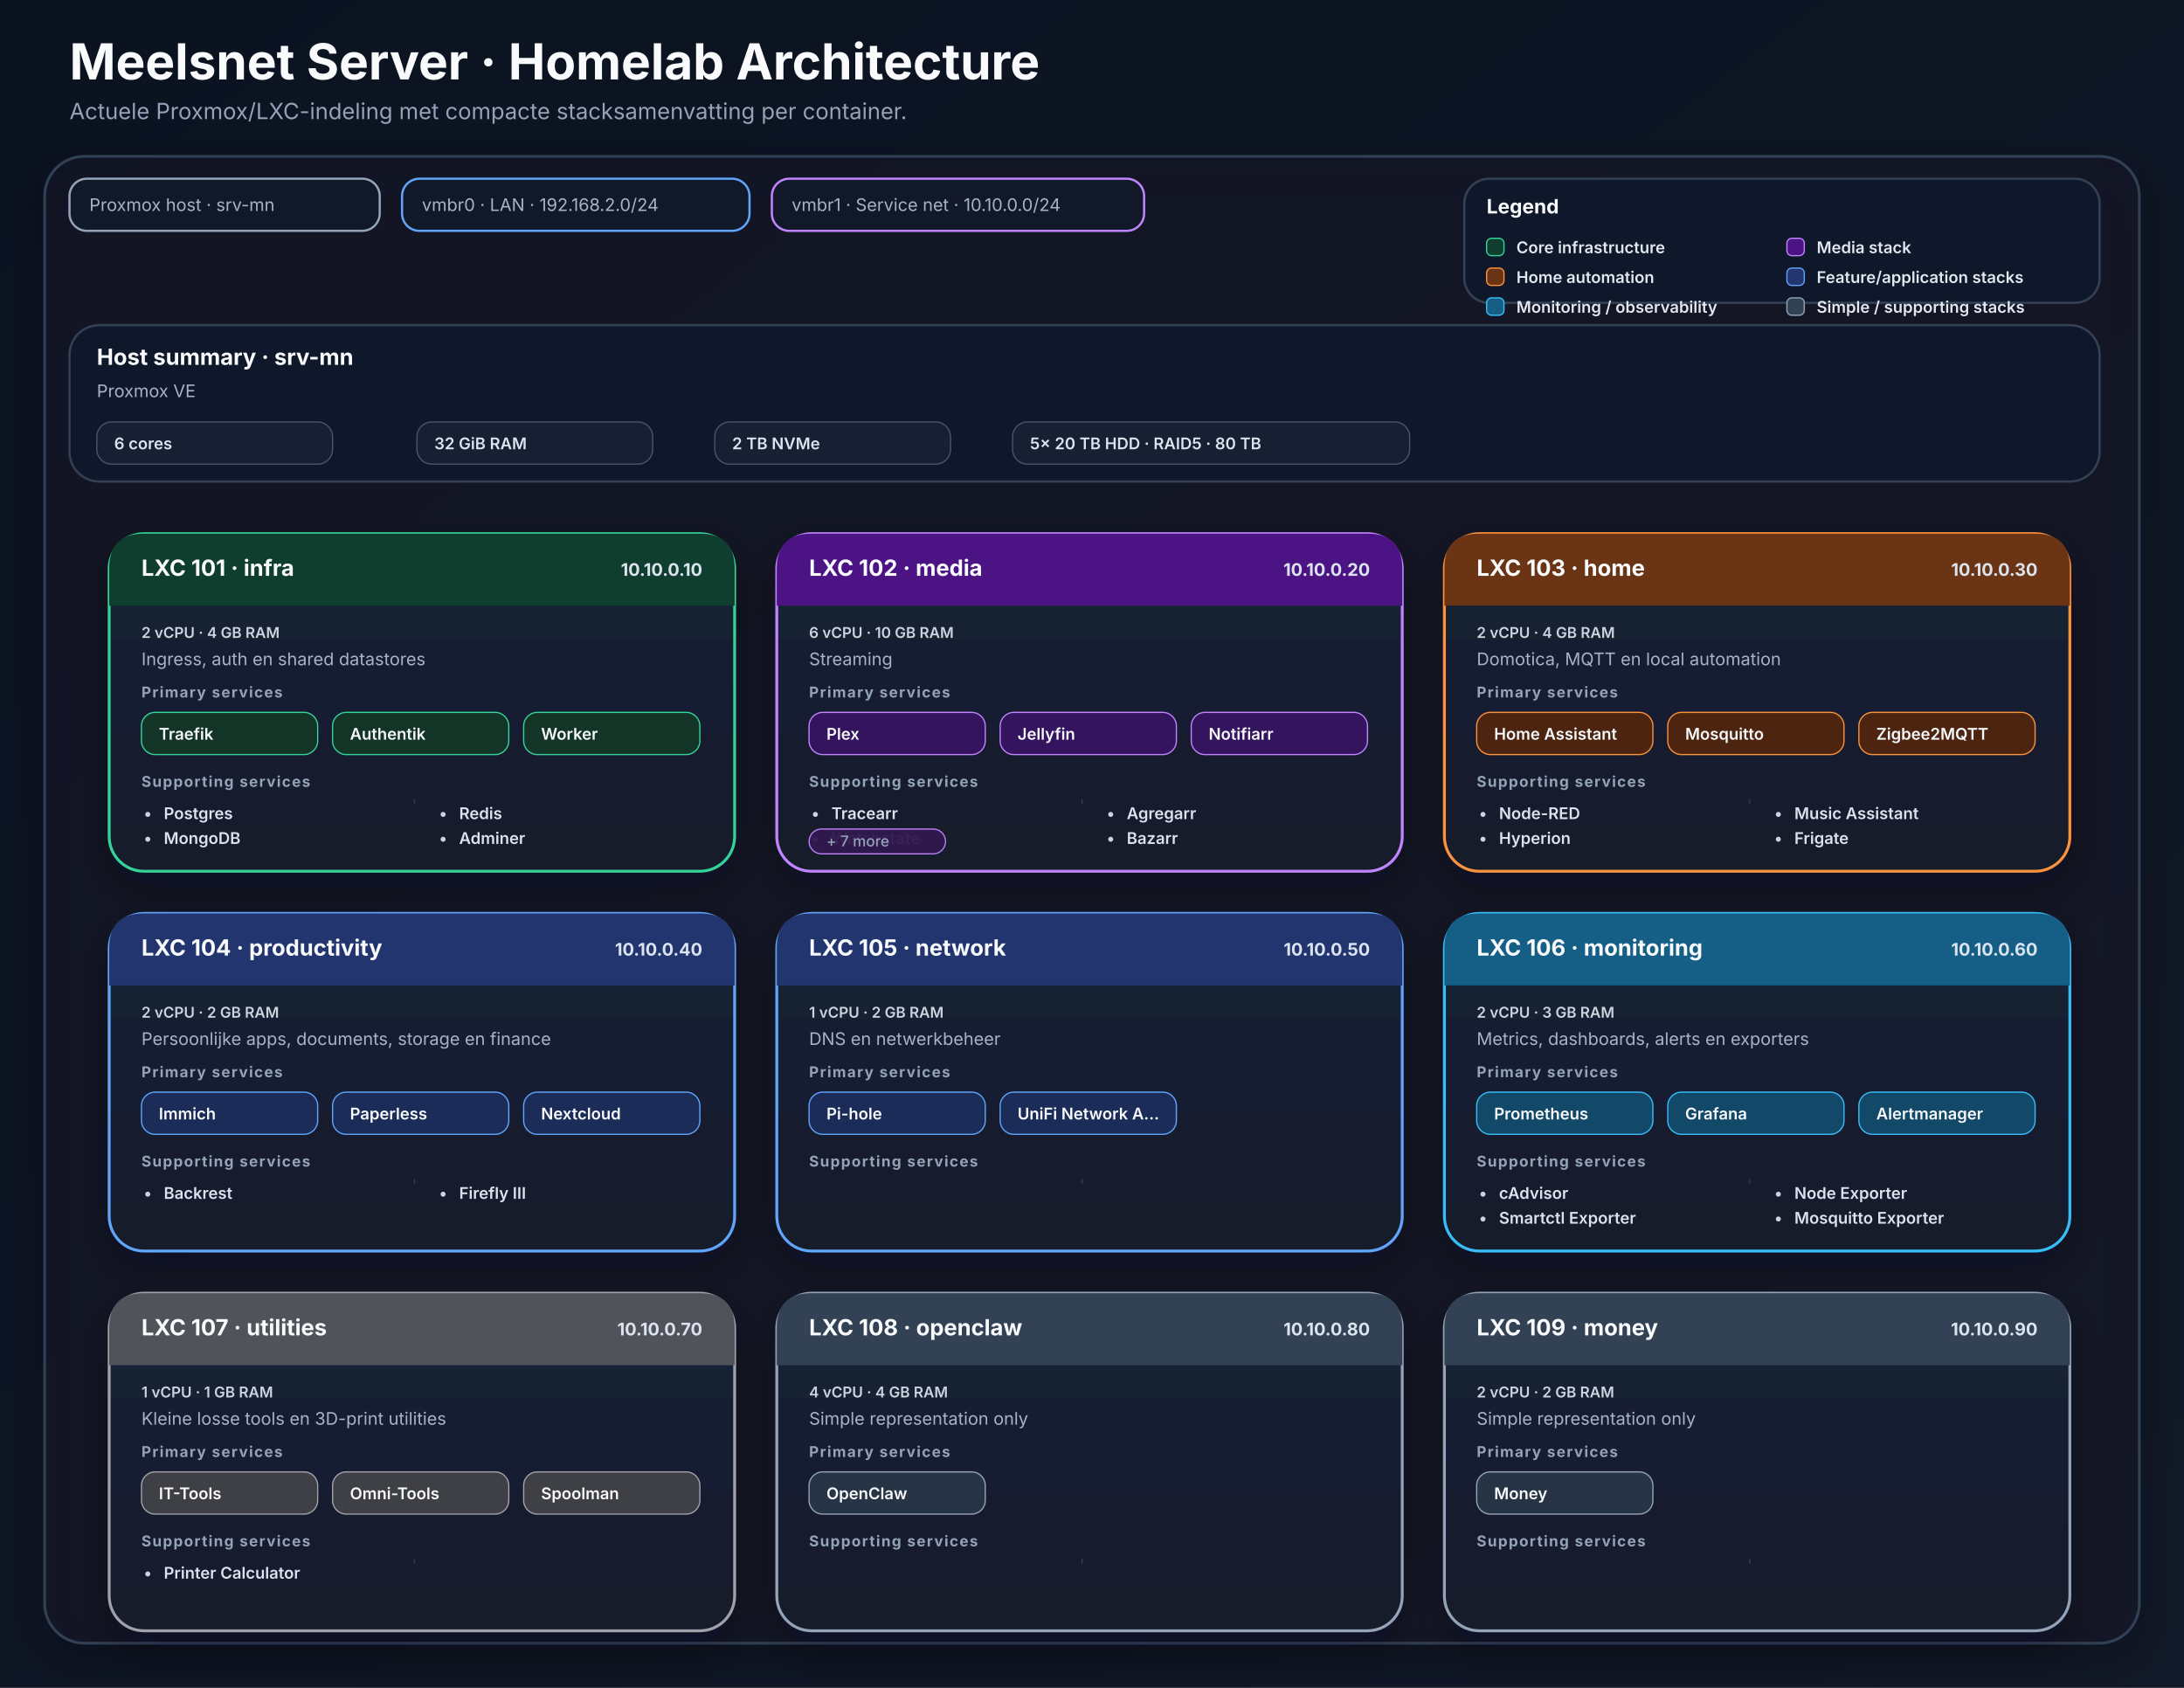
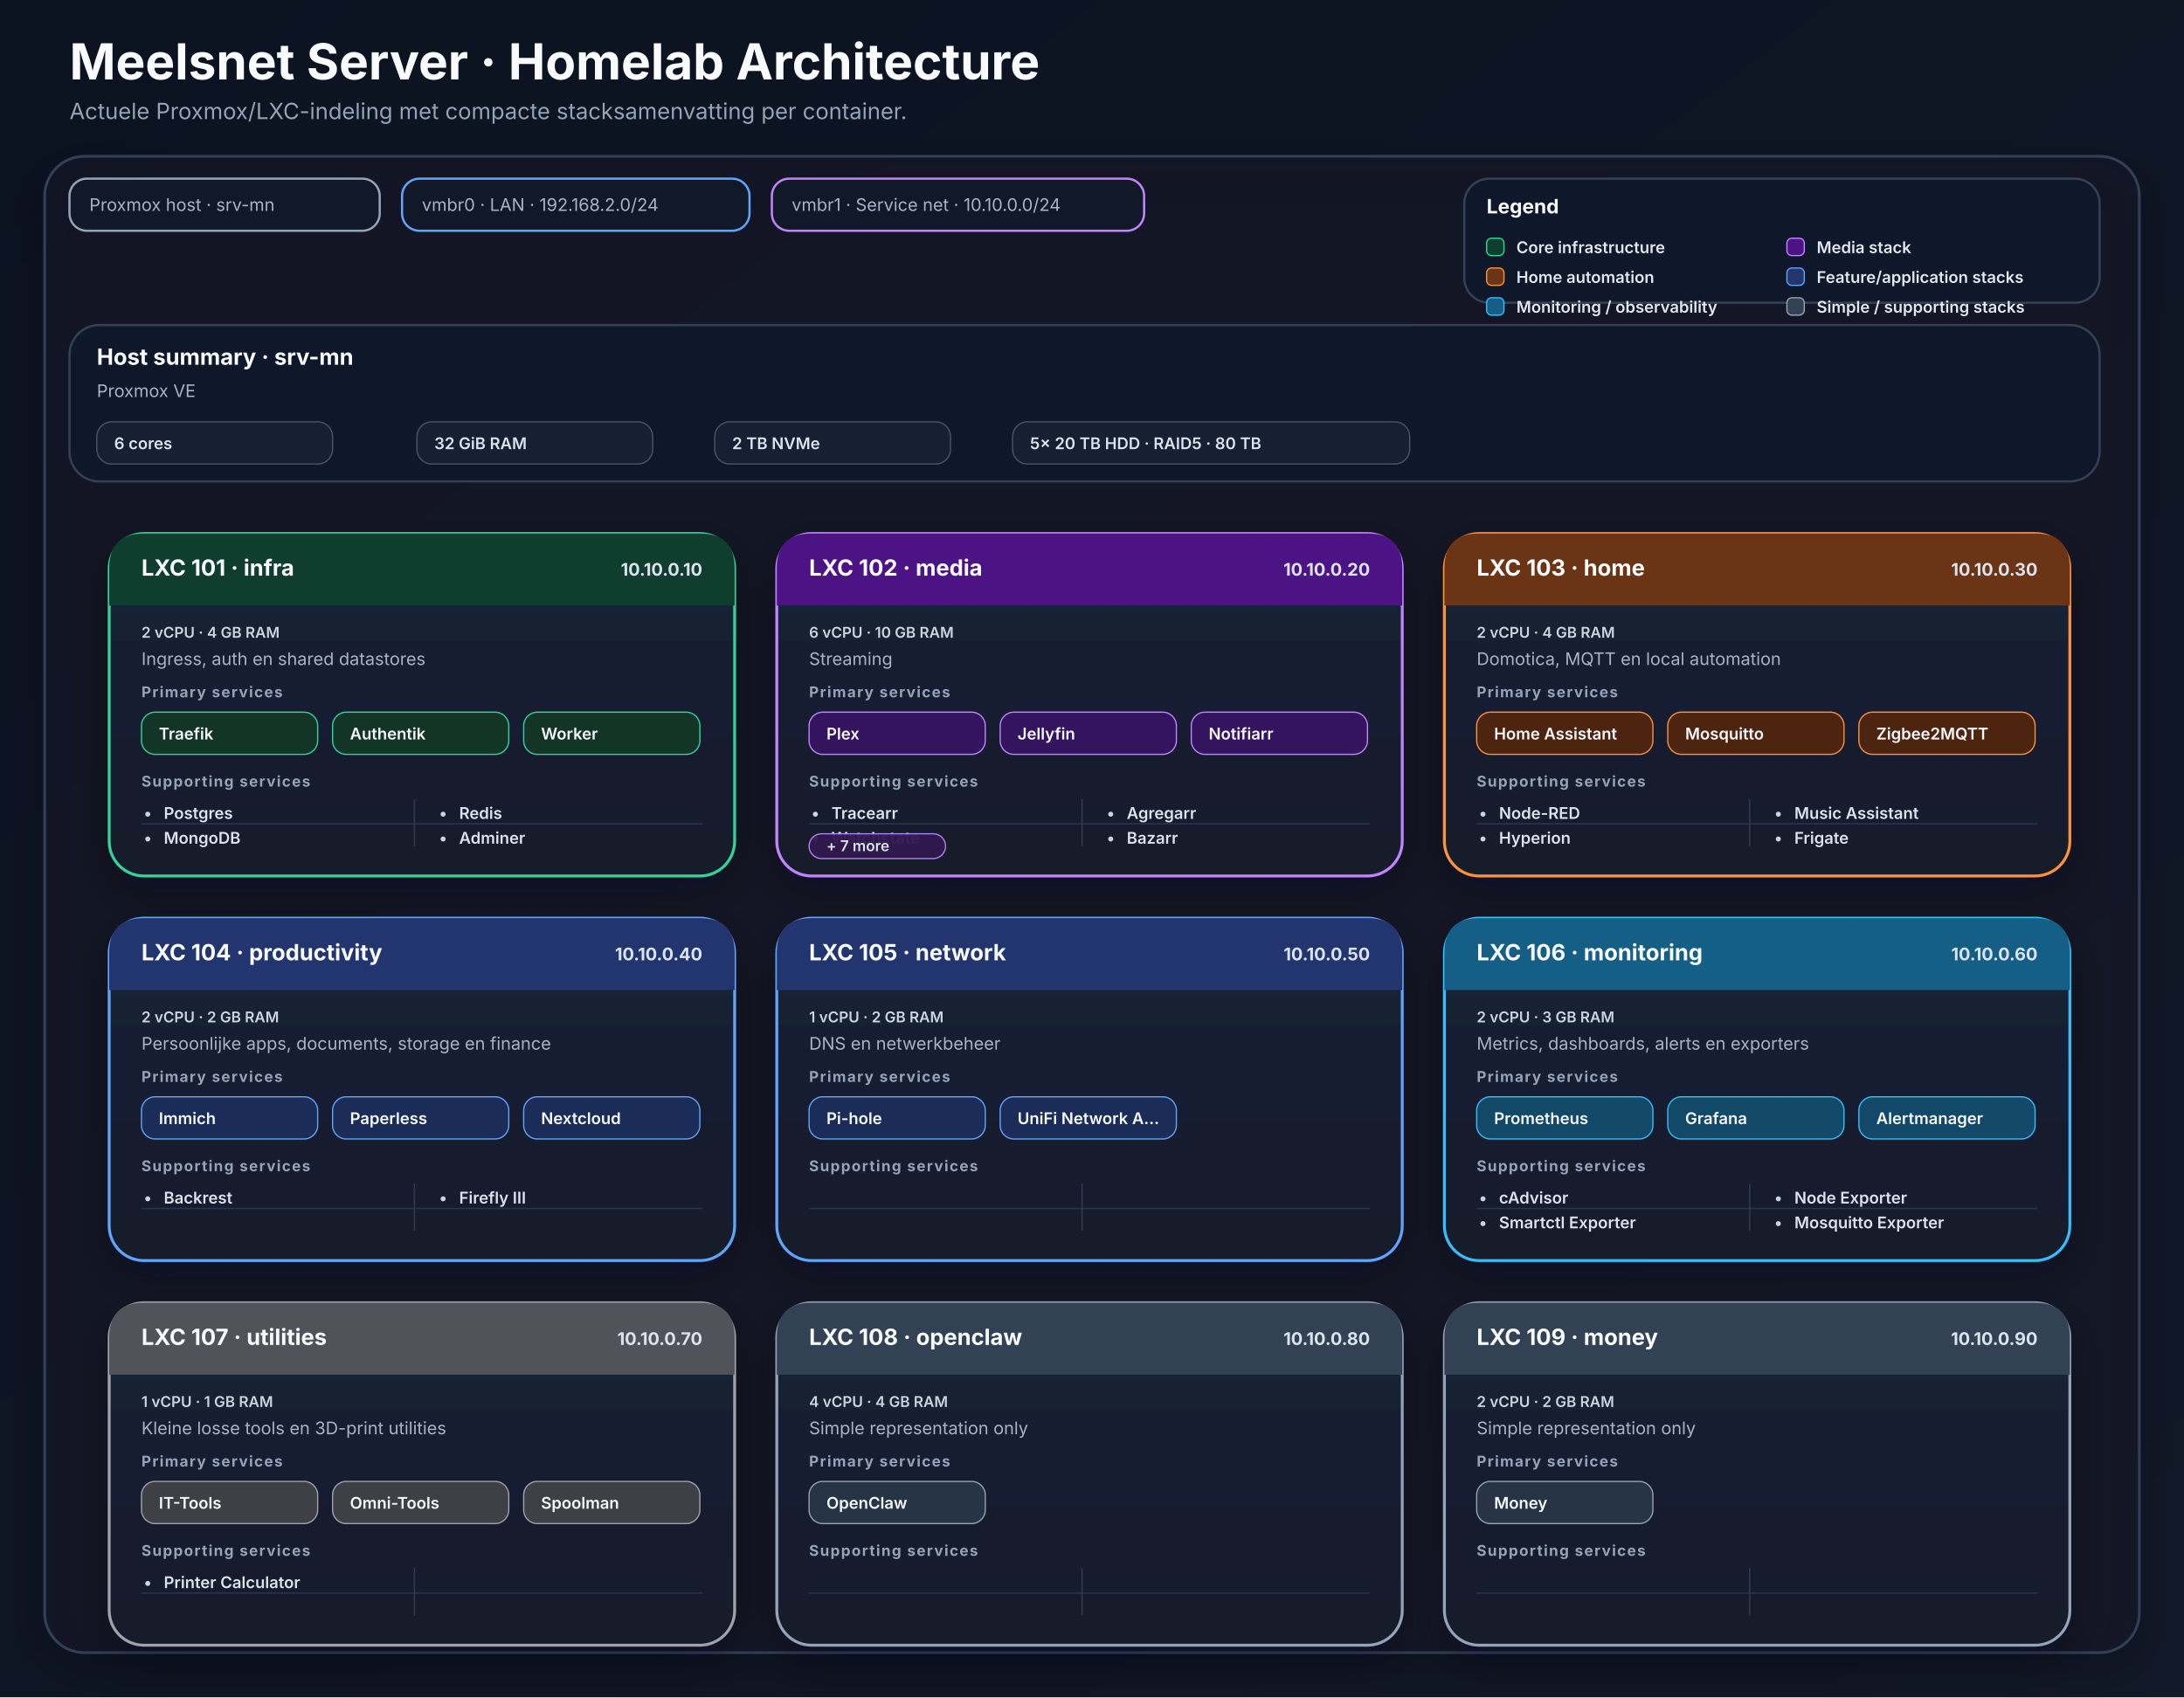
- <svg xmlns="http://www.w3.org/2000/svg" width="1760" height="1360" viewBox="0 0 1760 1360" role="img" aria-labelledby="title desc">
+ <svg xmlns="http://www.w3.org/2000/svg" width="1760" height="1368" viewBox="0 0 1760 1368" role="img" aria-labelledby="title desc">
  <defs>
    <linearGradient id="bg" x1="0" y1="0" x2="1" y2="1">
      <stop offset="0%" stop-color="#0b1220" />
      <stop offset="100%" stop-color="#111827" />
    </linearGradient>
    <linearGradient id="panel" x1="0" y1="0" x2="0" y2="1">
      <stop offset="0%" stop-color="#182236" />
      <stop offset="100%" stop-color="#121a2b" />
    </linearGradient>
    <filter id="shadow" x="-20%" y="-20%" width="140%" height="140%">
      <feDropShadow dx="0" dy="12" stdDeviation="16" flood-color="#020617" flood-opacity="0.34" />
    </filter>
    <style>
      .title1 { font: 700 40px Inter,Segoe UI,Arial,sans-serif; fill: #f8fafc; }
      .subtitle1 { font: 400 18px Inter,Segoe UI,Arial,sans-serif; fill: #94a3b8; }
      .title2 { font: 700 18px Inter,Segoe UI,Arial,sans-serif; fill: #f8fafc; }
      .meta { font: 400 14px Inter,Segoe UI,Arial,sans-serif; fill: #a8b3c7; }
      .ip { font: 700 14px Inter,Segoe UI,Arial,sans-serif; fill: #dbe4ee; }
      .specs { font: 600 12px Inter,Segoe UI,Arial,sans-serif; fill: #cbd5e1; }
      .hero { font: 600 13px Inter,Segoe UI,Arial,sans-serif; fill: #f8fafc; }
      .svc { font: 600 13px Inter,Segoe UI,Arial,sans-serif; fill: #dbe4ee; }
      .bullet { font: 700 13px Inter,Segoe UI,Arial,sans-serif; fill: #cbd5e1; }
      .section { font: 700 12px Inter,Segoe UI,Arial,sans-serif; fill: #94a3b8; letter-spacing: 0.08em; text-transform: uppercase; }
      .legendTitle { font: 700 16px Inter,Segoe UI,Arial,sans-serif; fill: #f8fafc; }
      .legendText { font: 600 13px Inter,Segoe UI,Arial,sans-serif; fill: #e2e8f0; }
-       .footer { font: 500 12px Inter,Segoe UI,Arial,sans-serif; fill: #94a3b8; }
+       .footer { font: 600 12px Inter,Segoe UI,Arial,sans-serif; fill: #dbe4ee; }
      .hostTitle { font: 700 18px Inter,Segoe UI,Arial,sans-serif; fill: #f8fafc; }
      .hostMeta { font: 600 13px Inter,Segoe UI,Arial,sans-serif; fill: #dbe4ee; }
    </style>
  </defs>
-   <rect width="1760" height="1360" fill="url(#bg)" />
+   <rect width="1760" height="1368" fill="url(#bg)" />
  <text x="56" y="64" class="title1">Meelsnet Server · Homelab Architecture</text>
  <text x="56" y="96" class="subtitle1">Actuele Proxmox/LXC-indeling met compacte stacksamenvatting per container.</text>
-   <rect x="36" y="126" width="1688" height="1198" rx="32" fill="rgba(15,23,42,0.58)" stroke="#334155" stroke-width="2.2" filter="url(#shadow)" />
+   <rect x="36" y="126" width="1688" height="1206" rx="32" fill="rgba(15,23,42,0.58)" stroke="#334155" stroke-width="2.2" filter="url(#shadow)" />
  <rect x="56" y="144" width="250" height="42" rx="14" fill="#111827" stroke="#94a3b8" stroke-width="1.8" />
  <text x="72" y="170" class="meta">Proxmox host · srv-mn</text>
  <rect x="324" y="144" width="280" height="42" rx="14" fill="#111827" stroke="#60a5fa" stroke-width="1.8" />
  <text x="340" y="170" class="meta">vmbr0 · LAN · 192.168.2.0/24</text>
  <rect x="622" y="144" width="300" height="42" rx="14" fill="#111827" stroke="#c084fc" stroke-width="1.8" />
  <text x="638" y="170" class="meta">vmbr1 · Service net · 10.10.0.0/24</text>
  <rect x="1180" y="144" width="512" height="100" rx="20" fill="#0f172a" stroke="#334155" stroke-width="1.8" />
  <text x="1198" y="172" class="legendTitle">Legend</text>
  <rect x="1198" y="192" width="14" height="14" rx="4" fill="#0f3d2e" stroke="#34d399" />
  <text x="1222" y="204" class="legendText">Core infrastructure</text>
  <rect x="1440" y="192" width="14" height="14" rx="4" fill="#4c1384" stroke="#c084fc" />
  <text x="1464" y="204" class="legendText">Media stack</text>
  <rect x="1198" y="216" width="14" height="14" rx="4" fill="#6a3415" stroke="#fb923c" />
  <text x="1222" y="228" class="legendText">Home automation</text>
  <rect x="1440" y="216" width="14" height="14" rx="4" fill="#22356f" stroke="#60a5fa" />
  <text x="1464" y="228" class="legendText">Feature/application stacks</text>
  <rect x="1198" y="240" width="14" height="14" rx="4" fill="#155e86" stroke="#38bdf8" />
  <text x="1222" y="252" class="legendText">Monitoring / observability</text>
  <rect x="1440" y="240" width="14" height="14" rx="4" fill="#334155" stroke="#94a3b8" />
  <text x="1464" y="252" class="legendText">Simple / supporting stacks</text>
  <rect x="56" y="262" width="1636" height="126" rx="24" fill="#0f172a" stroke="#334155" stroke-width="1.8" />
  <text x="78" y="294" class="hostTitle">Host summary · srv-mn</text>
  <text x="78" y="320" class="meta">Proxmox VE</text>
  <rect x="78" y="340" width="190" height="34" rx="12" fill="#172033" stroke="#475569" />
  <text x="92" y="362" class="hostMeta">6 cores</text>
  <rect x="336" y="340" width="190" height="34" rx="12" fill="#172033" stroke="#475569" />
  <text x="350" y="362" class="hostMeta">32 GiB RAM</text>
  <rect x="576" y="340" width="190" height="34" rx="12" fill="#172033" stroke="#475569" />
  <text x="590" y="362" class="hostMeta">2 TB NVMe</text>
  <rect x="816" y="340" width="320" height="34" rx="12" fill="#172033" stroke="#475569" />
  <text x="830" y="362" class="hostMeta">5× 20 TB HDD · RAID5 · 80 TB</text>
  <g>
-     <rect x="88" y="430" width="504" height="272" rx="28" fill="url(#panel)" stroke="#34d399" stroke-width="2.3" filter="url(#shadow)" />
+     <rect x="88" y="430" width="504" height="276" rx="28" fill="url(#panel)" stroke="#34d399" stroke-width="2.3" filter="url(#shadow)" />
    <path d="M 116 430 H 564 Q 592 430 592 458 V 488 H 88 V 458 Q 88 430 116 430 Z" fill="#0f3d2e" />
    <text x="114" y="464" class="title2">LXC 101 · infra</text>
    <text x="566" y="464" class="ip" text-anchor="end">10.10.0.10</text>
    <text x="114" y="514" class="specs">2 vCPU · 4 GB RAM</text>
    <text x="114" y="536" class="meta">Ingress, auth en shared datastores</text>
    <text x="114" y="562" class="section">Primary services</text>
    <rect x="114" y="574" width="142" height="34" rx="11" fill="#123528" stroke="#34d399" />
    <text x="128" y="596" class="hero">Traefik</text>
    <rect x="268" y="574" width="142" height="34" rx="11" fill="#123528" stroke="#34d399" />
    <text x="282" y="596" class="hero">Authentik</text>
    <rect x="422" y="574" width="142" height="34" rx="11" fill="#123528" stroke="#34d399" />
    <text x="436" y="596" class="hero">Worker</text>
    <text x="114" y="634" class="section">Supporting services</text>
-     <line x1="334" y1="644" x2="334" y2="648" stroke="#334155" stroke-width="1" opacity="0.9" />
+     <line x1="334" y1="644" x2="334" y2="682" stroke="#334155" stroke-width="1" opacity="0.9" />
    <text x="116" y="660" class="bullet">•</text>
    <text x="132" y="660" class="svc">Postgres</text>
    <text x="116" y="680" class="bullet">•</text>
    <text x="132" y="680" class="svc">MongoDB</text>
    <text x="354" y="660" class="bullet">•</text>
    <text x="370" y="660" class="svc">Redis</text>
    <text x="354" y="680" class="bullet">•</text>
    <text x="370" y="680" class="svc">Adminer</text>
-   </g>
-   <g>
-     <rect x="626" y="430" width="504" height="272" rx="28" fill="url(#panel)" stroke="#c084fc" stroke-width="2.3" filter="url(#shadow)" />
+     <line x1="114" y1="664" x2="566" y2="664" stroke="#2b3a4f" stroke-width="1" opacity="0.9" />
+   </g>
+   <g>
+     <rect x="626" y="430" width="504" height="276" rx="28" fill="url(#panel)" stroke="#c084fc" stroke-width="2.3" filter="url(#shadow)" />
    <path d="M 654 430 H 1102 Q 1130 430 1130 458 V 488 H 626 V 458 Q 626 430 654 430 Z" fill="#4c1384" />
    <text x="652" y="464" class="title2">LXC 102 · media</text>
    <text x="1104" y="464" class="ip" text-anchor="end">10.10.0.20</text>
    <text x="652" y="514" class="specs">6 vCPU · 10 GB RAM</text>
    <text x="652" y="536" class="meta">Streaming</text>
    <text x="652" y="562" class="section">Primary services</text>
    <rect x="652" y="574" width="142" height="34" rx="11" fill="#34135f" stroke="#c084fc" />
    <text x="666" y="596" class="hero">Plex</text>
    <rect x="806" y="574" width="142" height="34" rx="11" fill="#34135f" stroke="#c084fc" />
    <text x="820" y="596" class="hero">Jellyfin</text>
    <rect x="960" y="574" width="142" height="34" rx="11" fill="#34135f" stroke="#c084fc" />
    <text x="974" y="596" class="hero">Notifiarr</text>
    <text x="652" y="634" class="section">Supporting services</text>
-     <line x1="872" y1="644" x2="872" y2="648" stroke="#334155" stroke-width="1" opacity="0.9" />
+     <line x1="872" y1="644" x2="872" y2="682" stroke="#334155" stroke-width="1" opacity="0.9" />
    <text x="654" y="660" class="bullet">•</text>
    <text x="670" y="660" class="svc">Tracearr</text>
    <text x="654" y="680" class="bullet">•</text>
    <text x="670" y="680" class="svc">Watchstate</text>
    <text x="892" y="660" class="bullet">•</text>
    <text x="908" y="660" class="svc">Agregarr</text>
    <text x="892" y="680" class="bullet">•</text>
    <text x="908" y="680" class="svc">Bazarr</text>
-     <rect x="652" y="668" width="110" height="20" rx="10" fill="#30184e" stroke="#c084fc" opacity="0.95" />
-     <text x="666" y="682" class="footer">+ 7 more</text>
-   </g>
-   <g>
-     <rect x="1164" y="430" width="504" height="272" rx="28" fill="url(#panel)" stroke="#fb923c" stroke-width="2.3" filter="url(#shadow)" />
+     <line x1="652" y1="664" x2="1104" y2="664" stroke="#2b3a4f" stroke-width="1" opacity="0.9" />
+     <rect x="652" y="672" width="110" height="20" rx="10" fill="#30184e" stroke="#c084fc" opacity="0.95" />
+     <text x="666" y="686" class="footer">+ 7 more</text>
+   </g>
+   <g>
+     <rect x="1164" y="430" width="504" height="276" rx="28" fill="url(#panel)" stroke="#fb923c" stroke-width="2.3" filter="url(#shadow)" />
    <path d="M 1192 430 H 1640 Q 1668 430 1668 458 V 488 H 1164 V 458 Q 1164 430 1192 430 Z" fill="#6a3415" />
    <text x="1190" y="464" class="title2">LXC 103 · home</text>
    <text x="1642" y="464" class="ip" text-anchor="end">10.10.0.30</text>
    <text x="1190" y="514" class="specs">2 vCPU · 4 GB RAM</text>
    <text x="1190" y="536" class="meta">Domotica, MQTT en local automation</text>
    <text x="1190" y="562" class="section">Primary services</text>
    <rect x="1190" y="574" width="142" height="34" rx="11" fill="#4c2410" stroke="#fb923c" />
    <text x="1204" y="596" class="hero">Home Assistant</text>
    <rect x="1344" y="574" width="142" height="34" rx="11" fill="#4c2410" stroke="#fb923c" />
    <text x="1358" y="596" class="hero">Mosquitto</text>
    <rect x="1498" y="574" width="142" height="34" rx="11" fill="#4c2410" stroke="#fb923c" />
    <text x="1512" y="596" class="hero">Zigbee2MQTT</text>
    <text x="1190" y="634" class="section">Supporting services</text>
-     <line x1="1410" y1="644" x2="1410" y2="648" stroke="#334155" stroke-width="1" opacity="0.9" />
+     <line x1="1410" y1="644" x2="1410" y2="682" stroke="#334155" stroke-width="1" opacity="0.9" />
    <text x="1192" y="660" class="bullet">•</text>
    <text x="1208" y="660" class="svc">Node-RED</text>
    <text x="1192" y="680" class="bullet">•</text>
    <text x="1208" y="680" class="svc">Hyperion</text>
    <text x="1430" y="660" class="bullet">•</text>
    <text x="1446" y="660" class="svc">Music Assistant</text>
    <text x="1430" y="680" class="bullet">•</text>
    <text x="1446" y="680" class="svc">Frigate</text>
-   </g>
-   <g>
-     <rect x="88" y="736" width="504" height="272" rx="28" fill="url(#panel)" stroke="#60a5fa" stroke-width="2.3" filter="url(#shadow)" />
-     <path d="M 116 736 H 564 Q 592 736 592 764 V 794 H 88 V 764 Q 88 736 116 736 Z" fill="#22356f" />
-     <text x="114" y="770" class="title2">LXC 104 · productivity</text>
-     <text x="566" y="770" class="ip" text-anchor="end">10.10.0.40</text>
-     <text x="114" y="820" class="specs">2 vCPU · 2 GB RAM</text>
-     <text x="114" y="842" class="meta">Persoonlijke apps, documents, storage en finance</text>
-     <text x="114" y="868" class="section">Primary services</text>
-     <rect x="114" y="880" width="142" height="34" rx="11" fill="#1b2c59" stroke="#60a5fa" />
-     <text x="128" y="902" class="hero">Immich</text>
-     <rect x="268" y="880" width="142" height="34" rx="11" fill="#1b2c59" stroke="#60a5fa" />
-     <text x="282" y="902" class="hero">Paperless</text>
-     <rect x="422" y="880" width="142" height="34" rx="11" fill="#1b2c59" stroke="#60a5fa" />
-     <text x="436" y="902" class="hero">Nextcloud</text>
-     <text x="114" y="940" class="section">Supporting services</text>
-     <line x1="334" y1="950" x2="334" y2="954" stroke="#334155" stroke-width="1" opacity="0.9" />
-     <text x="116" y="966" class="bullet">•</text>
-     <text x="132" y="966" class="svc">Backrest</text>
-     <text x="354" y="966" class="bullet">•</text>
-     <text x="370" y="966" class="svc">Firefly III</text>
-   </g>
-   <g>
-     <rect x="626" y="736" width="504" height="272" rx="28" fill="url(#panel)" stroke="#60a5fa" stroke-width="2.3" filter="url(#shadow)" />
-     <path d="M 654 736 H 1102 Q 1130 736 1130 764 V 794 H 626 V 764 Q 626 736 654 736 Z" fill="#22356f" />
-     <text x="652" y="770" class="title2">LXC 105 · network</text>
-     <text x="1104" y="770" class="ip" text-anchor="end">10.10.0.50</text>
-     <text x="652" y="820" class="specs">1 vCPU · 2 GB RAM</text>
-     <text x="652" y="842" class="meta">DNS en netwerkbeheer</text>
-     <text x="652" y="868" class="section">Primary services</text>
-     <rect x="652" y="880" width="142" height="34" rx="11" fill="#1b2c59" stroke="#60a5fa" />
-     <text x="666" y="902" class="hero">Pi-hole</text>
-     <rect x="806" y="880" width="142" height="34" rx="11" fill="#1b2c59" stroke="#60a5fa" />
-     <text x="820" y="902" class="hero">UniFi Network A…</text>
-     <text x="652" y="940" class="section">Supporting services</text>
-     <line x1="872" y1="950" x2="872" y2="954" stroke="#334155" stroke-width="1" opacity="0.9" />
-   </g>
-   <g>
-     <rect x="1164" y="736" width="504" height="272" rx="28" fill="url(#panel)" stroke="#38bdf8" stroke-width="2.3" filter="url(#shadow)" />
-     <path d="M 1192 736 H 1640 Q 1668 736 1668 764 V 794 H 1164 V 764 Q 1164 736 1192 736 Z" fill="#155e86" />
-     <text x="1190" y="770" class="title2">LXC 106 · monitoring</text>
-     <text x="1642" y="770" class="ip" text-anchor="end">10.10.0.60</text>
-     <text x="1190" y="820" class="specs">2 vCPU · 3 GB RAM</text>
-     <text x="1190" y="842" class="meta">Metrics, dashboards, alerts en exporters</text>
-     <text x="1190" y="868" class="section">Primary services</text>
-     <rect x="1190" y="880" width="142" height="34" rx="11" fill="#124868" stroke="#38bdf8" />
-     <text x="1204" y="902" class="hero">Prometheus</text>
-     <rect x="1344" y="880" width="142" height="34" rx="11" fill="#124868" stroke="#38bdf8" />
-     <text x="1358" y="902" class="hero">Grafana</text>
-     <rect x="1498" y="880" width="142" height="34" rx="11" fill="#124868" stroke="#38bdf8" />
-     <text x="1512" y="902" class="hero">Alertmanager</text>
-     <text x="1190" y="940" class="section">Supporting services</text>
-     <line x1="1410" y1="950" x2="1410" y2="954" stroke="#334155" stroke-width="1" opacity="0.9" />
-     <text x="1192" y="966" class="bullet">•</text>
-     <text x="1208" y="966" class="svc">cAdvisor</text>
-     <text x="1192" y="986" class="bullet">•</text>
-     <text x="1208" y="986" class="svc">Smartctl Exporter</text>
-     <text x="1430" y="966" class="bullet">•</text>
-     <text x="1446" y="966" class="svc">Node Exporter</text>
-     <text x="1430" y="986" class="bullet">•</text>
-     <text x="1446" y="986" class="svc">Mosquitto Exporter</text>
-   </g>
-   <g>
-     <rect x="88" y="1042" width="504" height="272" rx="28" fill="url(#panel)" stroke="#a1a1aa" stroke-width="2.3" filter="url(#shadow)" />
-     <path d="M 116 1042 H 564 Q 592 1042 592 1070 V 1100 H 88 V 1070 Q 88 1042 116 1042 Z" fill="#52525b" />
-     <text x="114" y="1076" class="title2">LXC 107 · utilities</text>
-     <text x="566" y="1076" class="ip" text-anchor="end">10.10.0.70</text>
-     <text x="114" y="1126" class="specs">1 vCPU · 1 GB RAM</text>
-     <text x="114" y="1148" class="meta">Kleine losse tools en 3D-print utilities</text>
-     <text x="114" y="1174" class="section">Primary services</text>
-     <rect x="114" y="1186" width="142" height="34" rx="11" fill="#3f3f46" stroke="#a1a1aa" />
-     <text x="128" y="1208" class="hero">IT-Tools</text>
-     <rect x="268" y="1186" width="142" height="34" rx="11" fill="#3f3f46" stroke="#a1a1aa" />
-     <text x="282" y="1208" class="hero">Omni-Tools</text>
-     <rect x="422" y="1186" width="142" height="34" rx="11" fill="#3f3f46" stroke="#a1a1aa" />
-     <text x="436" y="1208" class="hero">Spoolman</text>
-     <text x="114" y="1246" class="section">Supporting services</text>
-     <line x1="334" y1="1256" x2="334" y2="1260" stroke="#334155" stroke-width="1" opacity="0.9" />
-     <text x="116" y="1272" class="bullet">•</text>
-     <text x="132" y="1272" class="svc">Printer Calculator</text>
-   </g>
-   <g>
-     <rect x="626" y="1042" width="504" height="272" rx="28" fill="url(#panel)" stroke="#94a3b8" stroke-width="2.3" filter="url(#shadow)" />
-     <path d="M 654 1042 H 1102 Q 1130 1042 1130 1070 V 1100 H 626 V 1070 Q 626 1042 654 1042 Z" fill="#334155" />
-     <text x="652" y="1076" class="title2">LXC 108 · openclaw</text>
-     <text x="1104" y="1076" class="ip" text-anchor="end">10.10.0.80</text>
-     <text x="652" y="1126" class="specs">4 vCPU · 4 GB RAM</text>
-     <text x="652" y="1148" class="meta">Simple representation only</text>
-     <text x="652" y="1174" class="section">Primary services</text>
-     <rect x="652" y="1186" width="142" height="34" rx="11" fill="#263445" stroke="#94a3b8" />
-     <text x="666" y="1208" class="hero">OpenClaw</text>
-     <text x="652" y="1246" class="section">Supporting services</text>
-     <line x1="872" y1="1256" x2="872" y2="1260" stroke="#334155" stroke-width="1" opacity="0.9" />
-   </g>
-   <g>
-     <rect x="1164" y="1042" width="504" height="272" rx="28" fill="url(#panel)" stroke="#94a3b8" stroke-width="2.3" filter="url(#shadow)" />
-     <path d="M 1192 1042 H 1640 Q 1668 1042 1668 1070 V 1100 H 1164 V 1070 Q 1164 1042 1192 1042 Z" fill="#334155" />
-     <text x="1190" y="1076" class="title2">LXC 109 · money</text>
-     <text x="1642" y="1076" class="ip" text-anchor="end">10.10.0.90</text>
-     <text x="1190" y="1126" class="specs">2 vCPU · 2 GB RAM</text>
-     <text x="1190" y="1148" class="meta">Simple representation only</text>
-     <text x="1190" y="1174" class="section">Primary services</text>
-     <rect x="1190" y="1186" width="142" height="34" rx="11" fill="#263445" stroke="#94a3b8" />
-     <text x="1204" y="1208" class="hero">Money</text>
-     <text x="1190" y="1246" class="section">Supporting services</text>
-     <line x1="1410" y1="1256" x2="1410" y2="1260" stroke="#334155" stroke-width="1" opacity="0.9" />
+     <line x1="1190" y1="664" x2="1642" y2="664" stroke="#2b3a4f" stroke-width="1" opacity="0.9" />
+   </g>
+   <g>
+     <rect x="88" y="740" width="504" height="276" rx="28" fill="url(#panel)" stroke="#60a5fa" stroke-width="2.3" filter="url(#shadow)" />
+     <path d="M 116 740 H 564 Q 592 740 592 768 V 798 H 88 V 768 Q 88 740 116 740 Z" fill="#22356f" />
+     <text x="114" y="774" class="title2">LXC 104 · productivity</text>
+     <text x="566" y="774" class="ip" text-anchor="end">10.10.0.40</text>
+     <text x="114" y="824" class="specs">2 vCPU · 2 GB RAM</text>
+     <text x="114" y="846" class="meta">Persoonlijke apps, documents, storage en finance</text>
+     <text x="114" y="872" class="section">Primary services</text>
+     <rect x="114" y="884" width="142" height="34" rx="11" fill="#1b2c59" stroke="#60a5fa" />
+     <text x="128" y="906" class="hero">Immich</text>
+     <rect x="268" y="884" width="142" height="34" rx="11" fill="#1b2c59" stroke="#60a5fa" />
+     <text x="282" y="906" class="hero">Paperless</text>
+     <rect x="422" y="884" width="142" height="34" rx="11" fill="#1b2c59" stroke="#60a5fa" />
+     <text x="436" y="906" class="hero">Nextcloud</text>
+     <text x="114" y="944" class="section">Supporting services</text>
+     <line x1="334" y1="954" x2="334" y2="992" stroke="#334155" stroke-width="1" opacity="0.9" />
+     <text x="116" y="970" class="bullet">•</text>
+     <text x="132" y="970" class="svc">Backrest</text>
+     <text x="354" y="970" class="bullet">•</text>
+     <text x="370" y="970" class="svc">Firefly III</text>
+     <line x1="114" y1="974" x2="566" y2="974" stroke="#2b3a4f" stroke-width="1" opacity="0.9" />
+   </g>
+   <g>
+     <rect x="626" y="740" width="504" height="276" rx="28" fill="url(#panel)" stroke="#60a5fa" stroke-width="2.3" filter="url(#shadow)" />
+     <path d="M 654 740 H 1102 Q 1130 740 1130 768 V 798 H 626 V 768 Q 626 740 654 740 Z" fill="#22356f" />
+     <text x="652" y="774" class="title2">LXC 105 · network</text>
+     <text x="1104" y="774" class="ip" text-anchor="end">10.10.0.50</text>
+     <text x="652" y="824" class="specs">1 vCPU · 2 GB RAM</text>
+     <text x="652" y="846" class="meta">DNS en netwerkbeheer</text>
+     <text x="652" y="872" class="section">Primary services</text>
+     <rect x="652" y="884" width="142" height="34" rx="11" fill="#1b2c59" stroke="#60a5fa" />
+     <text x="666" y="906" class="hero">Pi-hole</text>
+     <rect x="806" y="884" width="142" height="34" rx="11" fill="#1b2c59" stroke="#60a5fa" />
+     <text x="820" y="906" class="hero">UniFi Network A…</text>
+     <text x="652" y="944" class="section">Supporting services</text>
+     <line x1="872" y1="954" x2="872" y2="992" stroke="#334155" stroke-width="1" opacity="0.9" />
+     <line x1="652" y1="974" x2="1104" y2="974" stroke="#2b3a4f" stroke-width="1" opacity="0.9" />
+   </g>
+   <g>
+     <rect x="1164" y="740" width="504" height="276" rx="28" fill="url(#panel)" stroke="#38bdf8" stroke-width="2.3" filter="url(#shadow)" />
+     <path d="M 1192 740 H 1640 Q 1668 740 1668 768 V 798 H 1164 V 768 Q 1164 740 1192 740 Z" fill="#155e86" />
+     <text x="1190" y="774" class="title2">LXC 106 · monitoring</text>
+     <text x="1642" y="774" class="ip" text-anchor="end">10.10.0.60</text>
+     <text x="1190" y="824" class="specs">2 vCPU · 3 GB RAM</text>
+     <text x="1190" y="846" class="meta">Metrics, dashboards, alerts en exporters</text>
+     <text x="1190" y="872" class="section">Primary services</text>
+     <rect x="1190" y="884" width="142" height="34" rx="11" fill="#124868" stroke="#38bdf8" />
+     <text x="1204" y="906" class="hero">Prometheus</text>
+     <rect x="1344" y="884" width="142" height="34" rx="11" fill="#124868" stroke="#38bdf8" />
+     <text x="1358" y="906" class="hero">Grafana</text>
+     <rect x="1498" y="884" width="142" height="34" rx="11" fill="#124868" stroke="#38bdf8" />
+     <text x="1512" y="906" class="hero">Alertmanager</text>
+     <text x="1190" y="944" class="section">Supporting services</text>
+     <line x1="1410" y1="954" x2="1410" y2="992" stroke="#334155" stroke-width="1" opacity="0.9" />
+     <text x="1192" y="970" class="bullet">•</text>
+     <text x="1208" y="970" class="svc">cAdvisor</text>
+     <text x="1192" y="990" class="bullet">•</text>
+     <text x="1208" y="990" class="svc">Smartctl Exporter</text>
+     <text x="1430" y="970" class="bullet">•</text>
+     <text x="1446" y="970" class="svc">Node Exporter</text>
+     <text x="1430" y="990" class="bullet">•</text>
+     <text x="1446" y="990" class="svc">Mosquitto Exporter</text>
+     <line x1="1190" y1="974" x2="1642" y2="974" stroke="#2b3a4f" stroke-width="1" opacity="0.9" />
+   </g>
+   <g>
+     <rect x="88" y="1050" width="504" height="276" rx="28" fill="url(#panel)" stroke="#a1a1aa" stroke-width="2.3" filter="url(#shadow)" />
+     <path d="M 116 1050 H 564 Q 592 1050 592 1078 V 1108 H 88 V 1078 Q 88 1050 116 1050 Z" fill="#52525b" />
+     <text x="114" y="1084" class="title2">LXC 107 · utilities</text>
+     <text x="566" y="1084" class="ip" text-anchor="end">10.10.0.70</text>
+     <text x="114" y="1134" class="specs">1 vCPU · 1 GB RAM</text>
+     <text x="114" y="1156" class="meta">Kleine losse tools en 3D-print utilities</text>
+     <text x="114" y="1182" class="section">Primary services</text>
+     <rect x="114" y="1194" width="142" height="34" rx="11" fill="#3f3f46" stroke="#a1a1aa" />
+     <text x="128" y="1216" class="hero">IT-Tools</text>
+     <rect x="268" y="1194" width="142" height="34" rx="11" fill="#3f3f46" stroke="#a1a1aa" />
+     <text x="282" y="1216" class="hero">Omni-Tools</text>
+     <rect x="422" y="1194" width="142" height="34" rx="11" fill="#3f3f46" stroke="#a1a1aa" />
+     <text x="436" y="1216" class="hero">Spoolman</text>
+     <text x="114" y="1254" class="section">Supporting services</text>
+     <line x1="334" y1="1264" x2="334" y2="1302" stroke="#334155" stroke-width="1" opacity="0.9" />
+     <text x="116" y="1280" class="bullet">•</text>
+     <text x="132" y="1280" class="svc">Printer Calculator</text>
+     <line x1="114" y1="1284" x2="566" y2="1284" stroke="#2b3a4f" stroke-width="1" opacity="0.9" />
+   </g>
+   <g>
+     <rect x="626" y="1050" width="504" height="276" rx="28" fill="url(#panel)" stroke="#94a3b8" stroke-width="2.3" filter="url(#shadow)" />
+     <path d="M 654 1050 H 1102 Q 1130 1050 1130 1078 V 1108 H 626 V 1078 Q 626 1050 654 1050 Z" fill="#334155" />
+     <text x="652" y="1084" class="title2">LXC 108 · openclaw</text>
+     <text x="1104" y="1084" class="ip" text-anchor="end">10.10.0.80</text>
+     <text x="652" y="1134" class="specs">4 vCPU · 4 GB RAM</text>
+     <text x="652" y="1156" class="meta">Simple representation only</text>
+     <text x="652" y="1182" class="section">Primary services</text>
+     <rect x="652" y="1194" width="142" height="34" rx="11" fill="#263445" stroke="#94a3b8" />
+     <text x="666" y="1216" class="hero">OpenClaw</text>
+     <text x="652" y="1254" class="section">Supporting services</text>
+     <line x1="872" y1="1264" x2="872" y2="1302" stroke="#334155" stroke-width="1" opacity="0.9" />
+     <line x1="652" y1="1284" x2="1104" y2="1284" stroke="#2b3a4f" stroke-width="1" opacity="0.9" />
+   </g>
+   <g>
+     <rect x="1164" y="1050" width="504" height="276" rx="28" fill="url(#panel)" stroke="#94a3b8" stroke-width="2.3" filter="url(#shadow)" />
+     <path d="M 1192 1050 H 1640 Q 1668 1050 1668 1078 V 1108 H 1164 V 1078 Q 1164 1050 1192 1050 Z" fill="#334155" />
+     <text x="1190" y="1084" class="title2">LXC 109 · money</text>
+     <text x="1642" y="1084" class="ip" text-anchor="end">10.10.0.90</text>
+     <text x="1190" y="1134" class="specs">2 vCPU · 2 GB RAM</text>
+     <text x="1190" y="1156" class="meta">Simple representation only</text>
+     <text x="1190" y="1182" class="section">Primary services</text>
+     <rect x="1190" y="1194" width="142" height="34" rx="11" fill="#263445" stroke="#94a3b8" />
+     <text x="1204" y="1216" class="hero">Money</text>
+     <text x="1190" y="1254" class="section">Supporting services</text>
+     <line x1="1410" y1="1264" x2="1410" y2="1302" stroke="#334155" stroke-width="1" opacity="0.9" />
+     <line x1="1190" y1="1284" x2="1642" y2="1284" stroke="#2b3a4f" stroke-width="1" opacity="0.9" />
  </g>
</svg>
